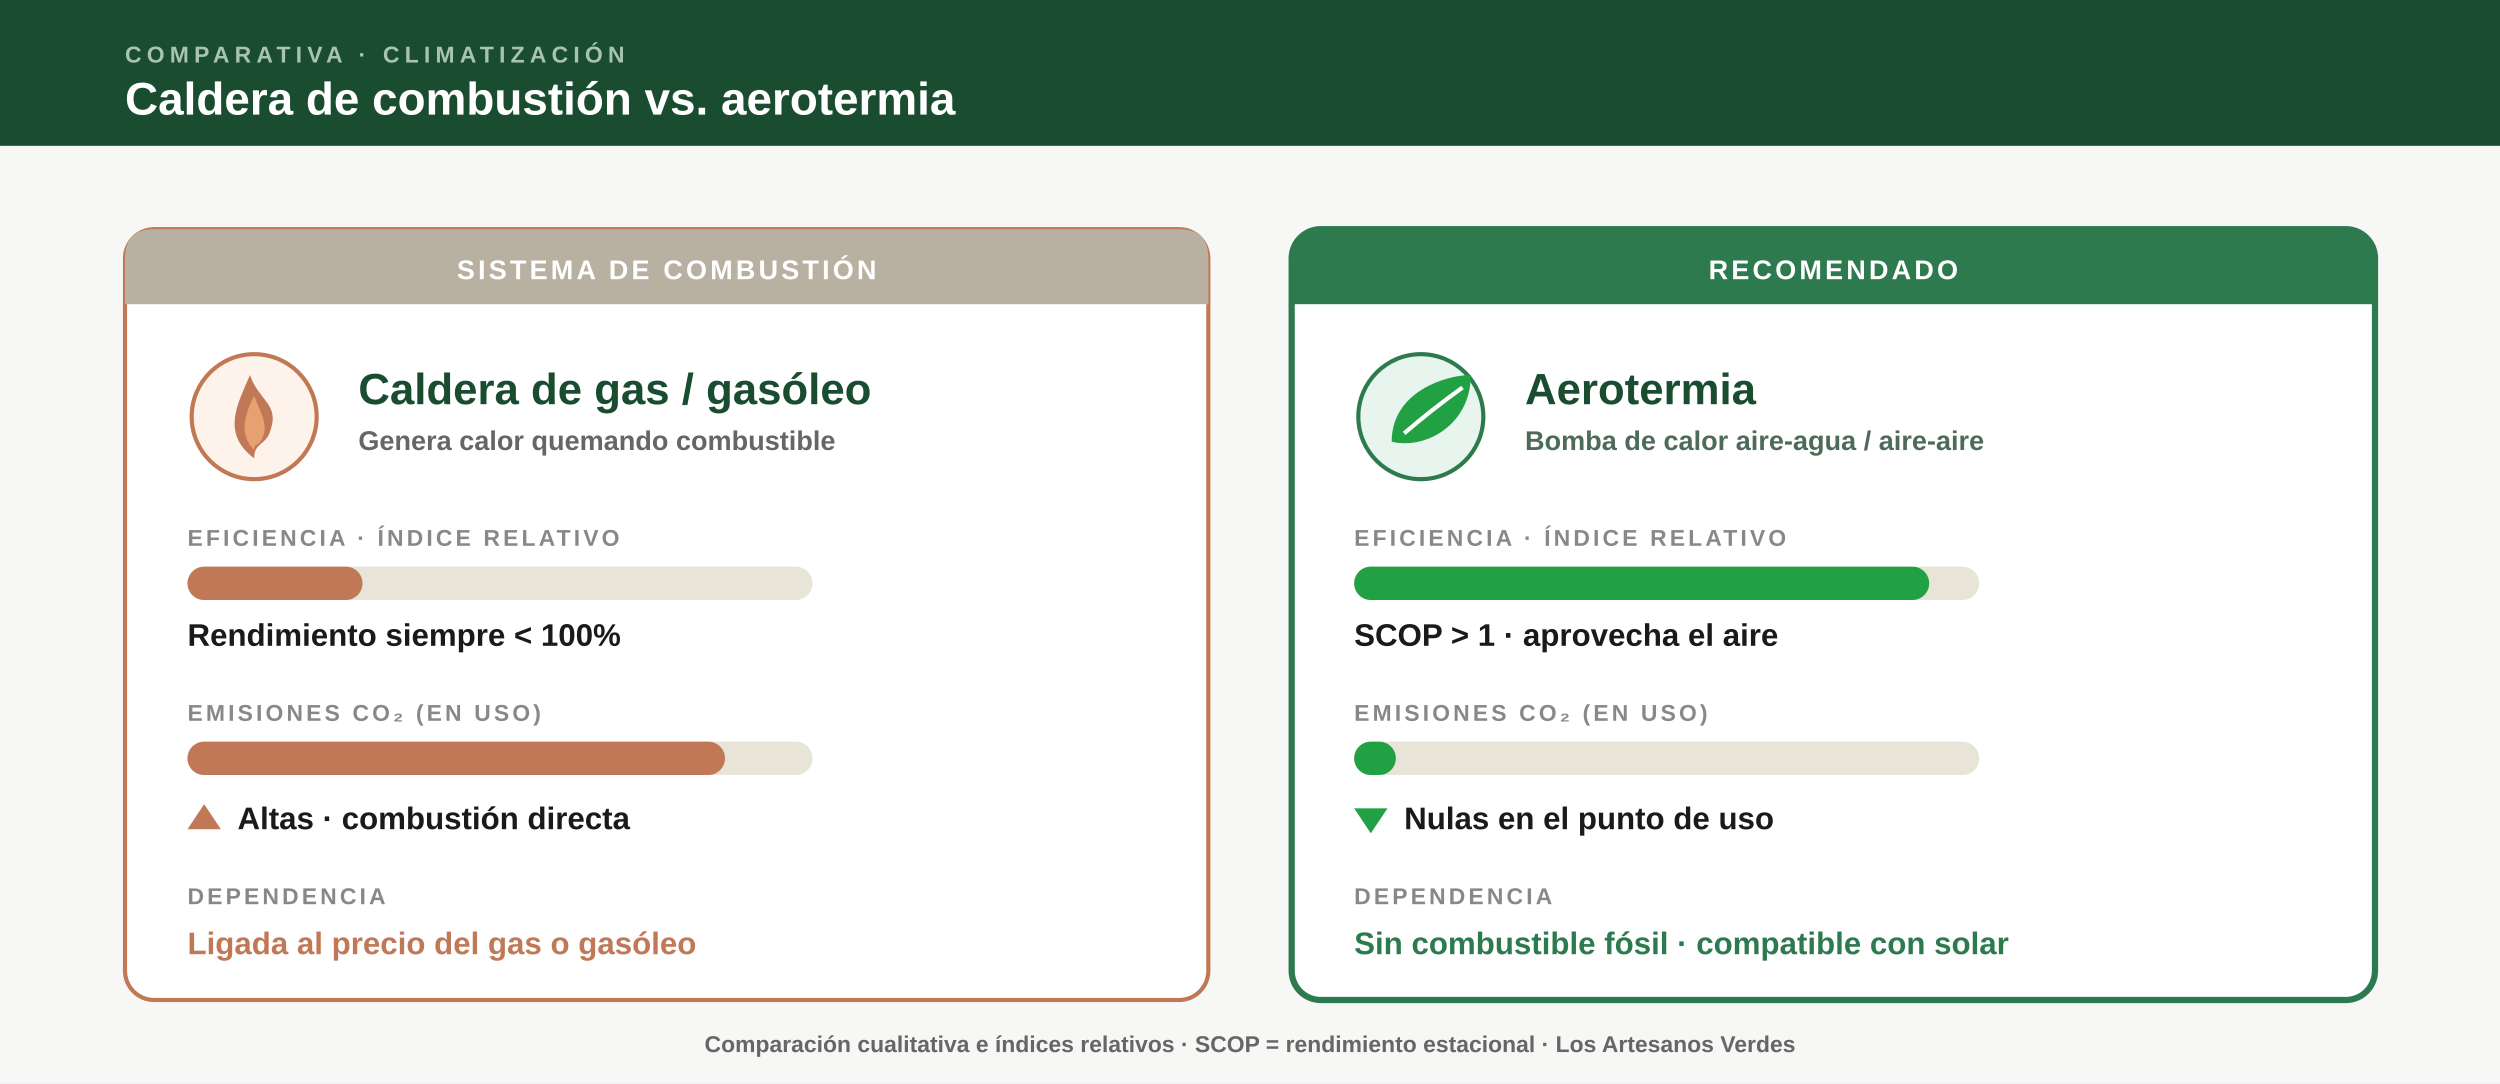
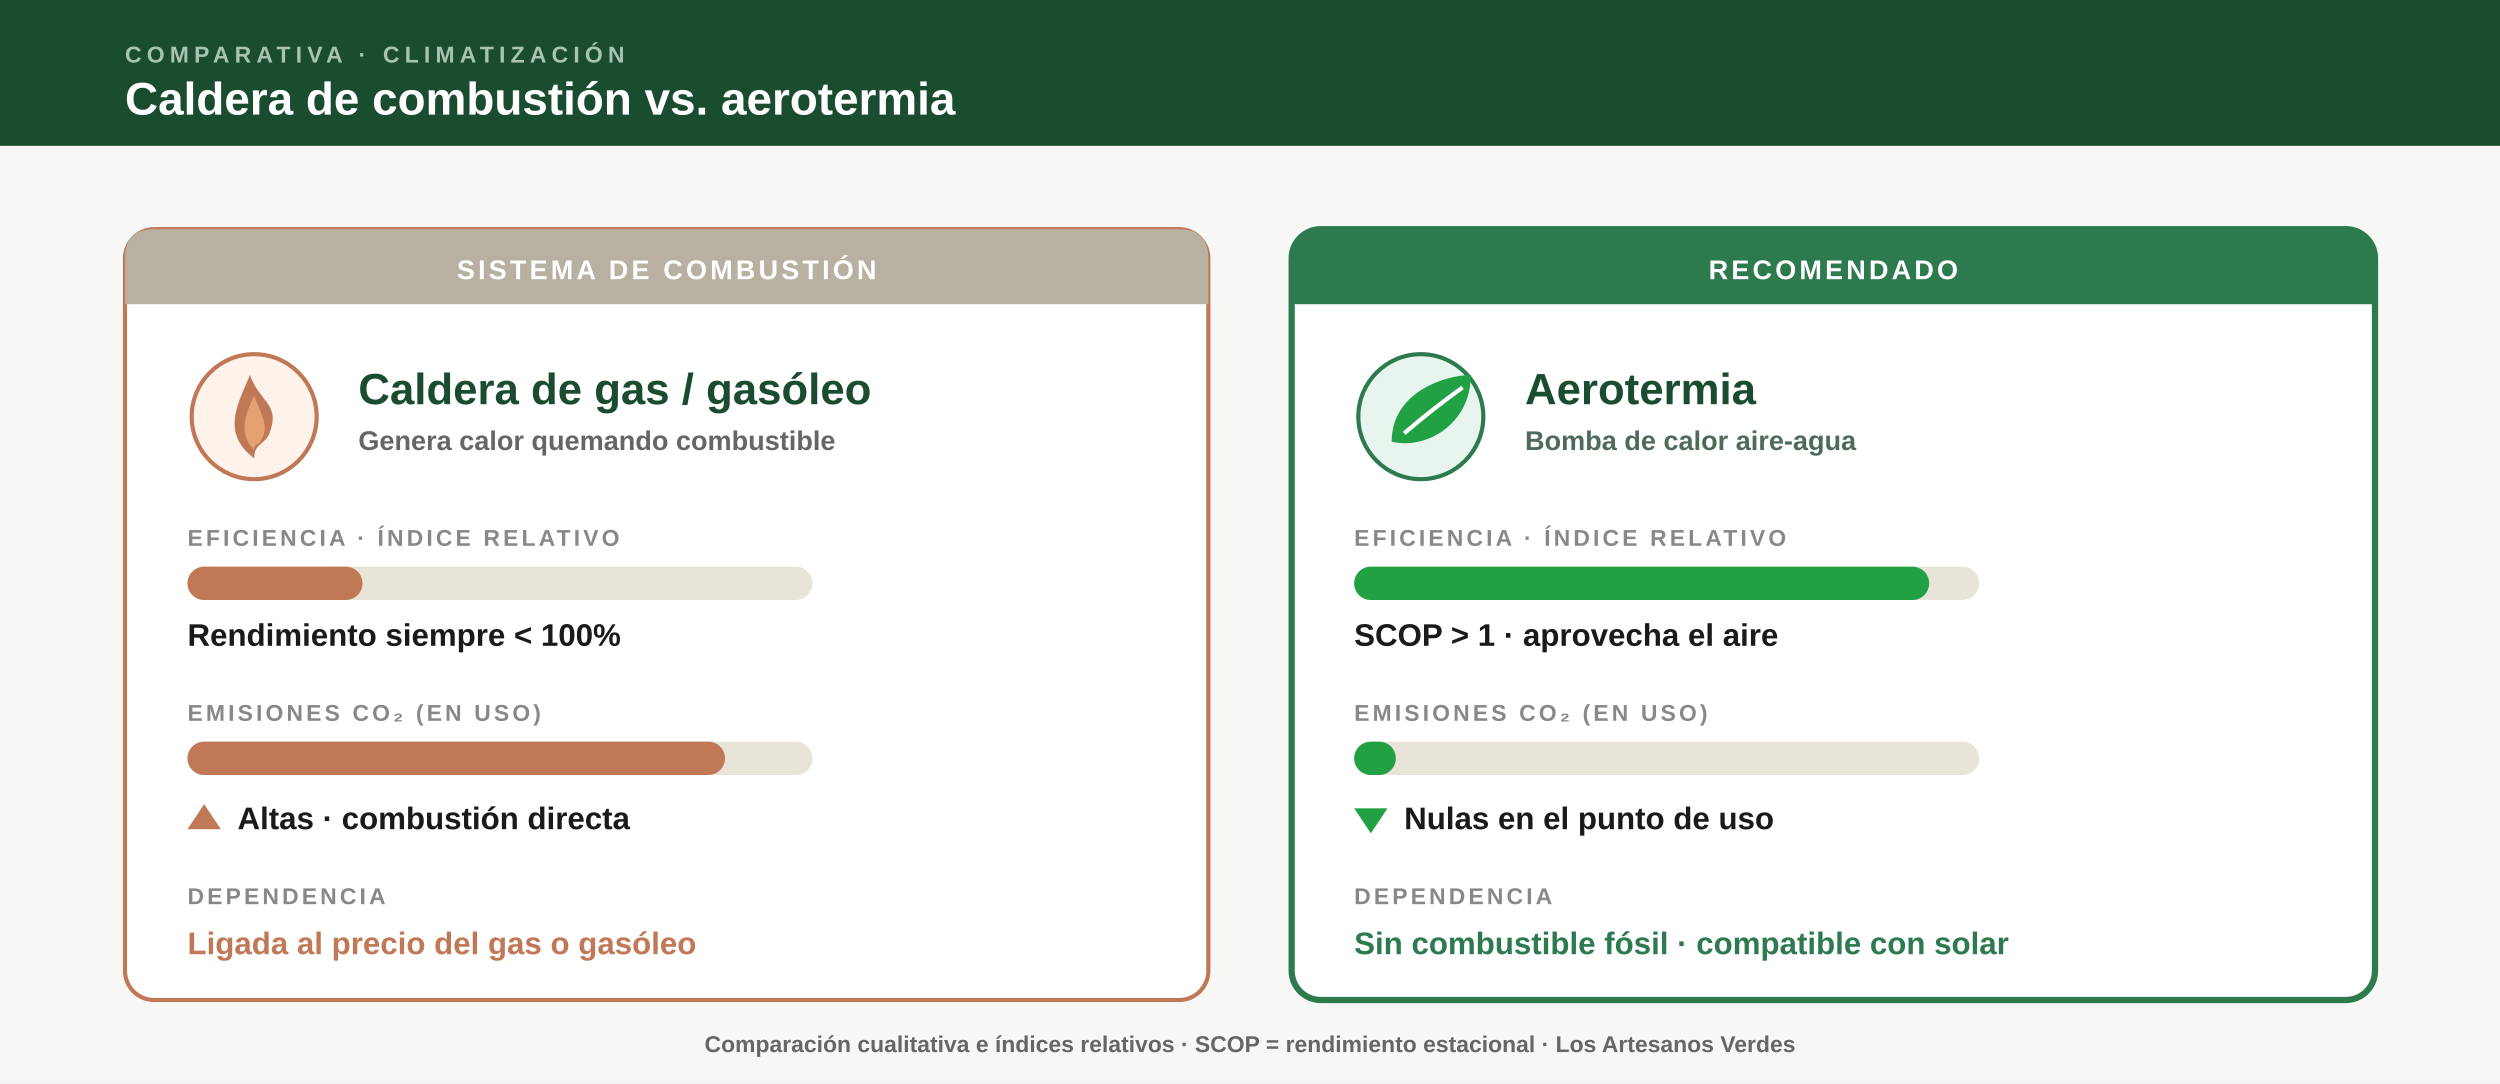
<svg xmlns="http://www.w3.org/2000/svg" viewBox="0 0 1200 520" width="100%" preserveAspectRatio="xMidYMid meet" role="img" aria-labelledby="ac-title ac-desc" font-family="'Source Sans 3', -apple-system, 'Segoe UI', Arial, sans-serif">
  <rect width="1200" height="520" fill="#f7f7f5" />
  <rect x="0" y="0" width="1200" height="70" fill="#1a4d30" />
  <text x="60" y="30" fill="#a8c4b0" font-size="11" font-weight="700" letter-spacing="2.5">COMPARATIVA · CLIMATIZACIÓN</text>
  <text x="60" y="55" fill="#ffffff" font-size="22" font-weight="700">Caldera de combustión vs. aerotermia</text>
  <g>
    <rect x="60" y="110" width="520" height="370" rx="14" fill="#ffffff" stroke="#c07856" stroke-width="2" />
    <path d="M 60 146 L 60 124 Q 60 110 74 110 L 566 110 Q 580 110 580 124 L 580 146 Z" fill="#b8b0a1" />
    <text x="320" y="134" fill="#ffffff" font-size="13" font-weight="700" letter-spacing="1.5" text-anchor="middle">SISTEMA DE COMBUSTIÓN</text>
    <circle cx="122" cy="200" r="30" fill="#fdf3ea" stroke="#c07856" stroke-width="2" />
    <g transform="translate(122, 200)">
      <path d="M 0 20 C -16 8 -8 -6 -2 -20 C 2 -8 12 -6 8 6 C 6 14 0 12 0 20 Z" fill="#c07856" />
      <path d="M 0 16 C -8 8 -4 -2 0 -10 C 3 -2 7 4 4 10 C 2 15 0 12 0 16 Z" fill="#e7a06f" />
    </g>
    <text x="172" y="194" fill="#1a4d30" font-size="21" font-weight="800">Caldera de gas / gasóleo</text>
    <text x="172" y="216" fill="#666" font-size="13" font-weight="600">Genera calor quemando combustible</text>
    <text x="90" y="262" fill="#888" font-size="11" font-weight="700" letter-spacing="1.5">EFICIENCIA · ÍNDICE RELATIVO</text>
    <rect x="90" y="272" width="300" height="16" rx="8" fill="#e8e4d8" />
    <rect x="90" y="272" width="84" height="16" rx="8" fill="#c07856" />
    <text x="90" y="310" fill="#1a1a1a" font-size="15" font-weight="800">Rendimiento siempre &lt; 100%</text>
    <text x="90" y="346" fill="#888" font-size="11" font-weight="700" letter-spacing="1.5">EMISIONES CO₂ (EN USO)</text>
    <rect x="90" y="356" width="300" height="16" rx="8" fill="#e8e4d8" />
    <rect x="90" y="356" width="258" height="16" rx="8" fill="#c07856" />
    <path d="M 90 398 L 98 386 L 106 398 Z" fill="#c07856" />
    <text x="114" y="398" fill="#1a1a1a" font-size="15" font-weight="800">Altas · combustión directa</text>
    <text x="90" y="434" fill="#888" font-size="11" font-weight="700" letter-spacing="1.5">DEPENDENCIA</text>
    <text x="90" y="458" fill="#c07856" font-size="15" font-weight="800">Ligada al precio del gas o gasóleo</text>
  </g>
  <g>
    <rect x="620" y="110" width="520" height="370" rx="14" fill="#ffffff" stroke="#2d7a4e" stroke-width="3" />
    <path d="M 620 146 L 620 124 Q 620 110 634 110 L 1126 110 Q 1140 110 1140 124 L 1140 146 Z" fill="#2d7a4e" />
    <text x="880" y="134" fill="#ffffff" font-size="13" font-weight="700" letter-spacing="1.5" text-anchor="middle">RECOMENDADO</text>
    <circle cx="682" cy="200" r="30" fill="#e8f5ee" stroke="#2d7a4e" stroke-width="2" />
    <g transform="translate(682, 200)">
      <path d="M -14 12 C -14 -12 12 -20 24 -20 C 24 4 2 16 -14 12 Z" fill="#22a044" />
      <path d="M -8 8 Q 6 -4 20 -14" stroke="#ffffff" stroke-width="2" fill="none" />
    </g>
    <text x="732" y="194" fill="#1a4d30" font-size="21" font-weight="800">Aerotermia</text>
-     <text x="732" y="216" fill="#4d6b58" font-size="13" font-weight="600">Bomba de calor aire-agua / aire-aire</text>
+     <text x="732" y="216" fill="#4d6b58" font-size="13" font-weight="600">Bomba de calor aire-agua</text>
    <text x="650" y="262" fill="#888" font-size="11" font-weight="700" letter-spacing="1.5">EFICIENCIA · ÍNDICE RELATIVO</text>
    <rect x="650" y="272" width="300" height="16" rx="8" fill="#e8e4d8" />
    <rect x="650" y="272" width="276" height="16" rx="8" fill="#22a044" />
    <text x="650" y="310" fill="#1a1a1a" font-size="15" font-weight="800">SCOP &gt; 1 · aprovecha el aire</text>
    <text x="650" y="346" fill="#888" font-size="11" font-weight="700" letter-spacing="1.5">EMISIONES CO₂ (EN USO)</text>
    <rect x="650" y="356" width="300" height="16" rx="8" fill="#e8e4d8" />
    <rect x="650" y="356" width="20" height="16" rx="8" fill="#22a044" />
    <path d="M 650 388 L 658 400 L 666 388 Z" fill="#22a044" />
    <text x="674" y="398" fill="#1a1a1a" font-size="15" font-weight="800">Nulas en el punto de uso</text>
    <text x="650" y="434" fill="#888" font-size="11" font-weight="700" letter-spacing="1.5">DEPENDENCIA</text>
    <text x="650" y="458" fill="#2d7a4e" font-size="15" font-weight="800">Sin combustible fósil · compatible con solar</text>
  </g>
  <text x="600" y="505" fill="#666" font-size="11" font-weight="600" text-anchor="middle">Comparación cualitativa e índices relativos · SCOP = rendimiento estacional · Los Artesanos Verdes</text>
</svg>
